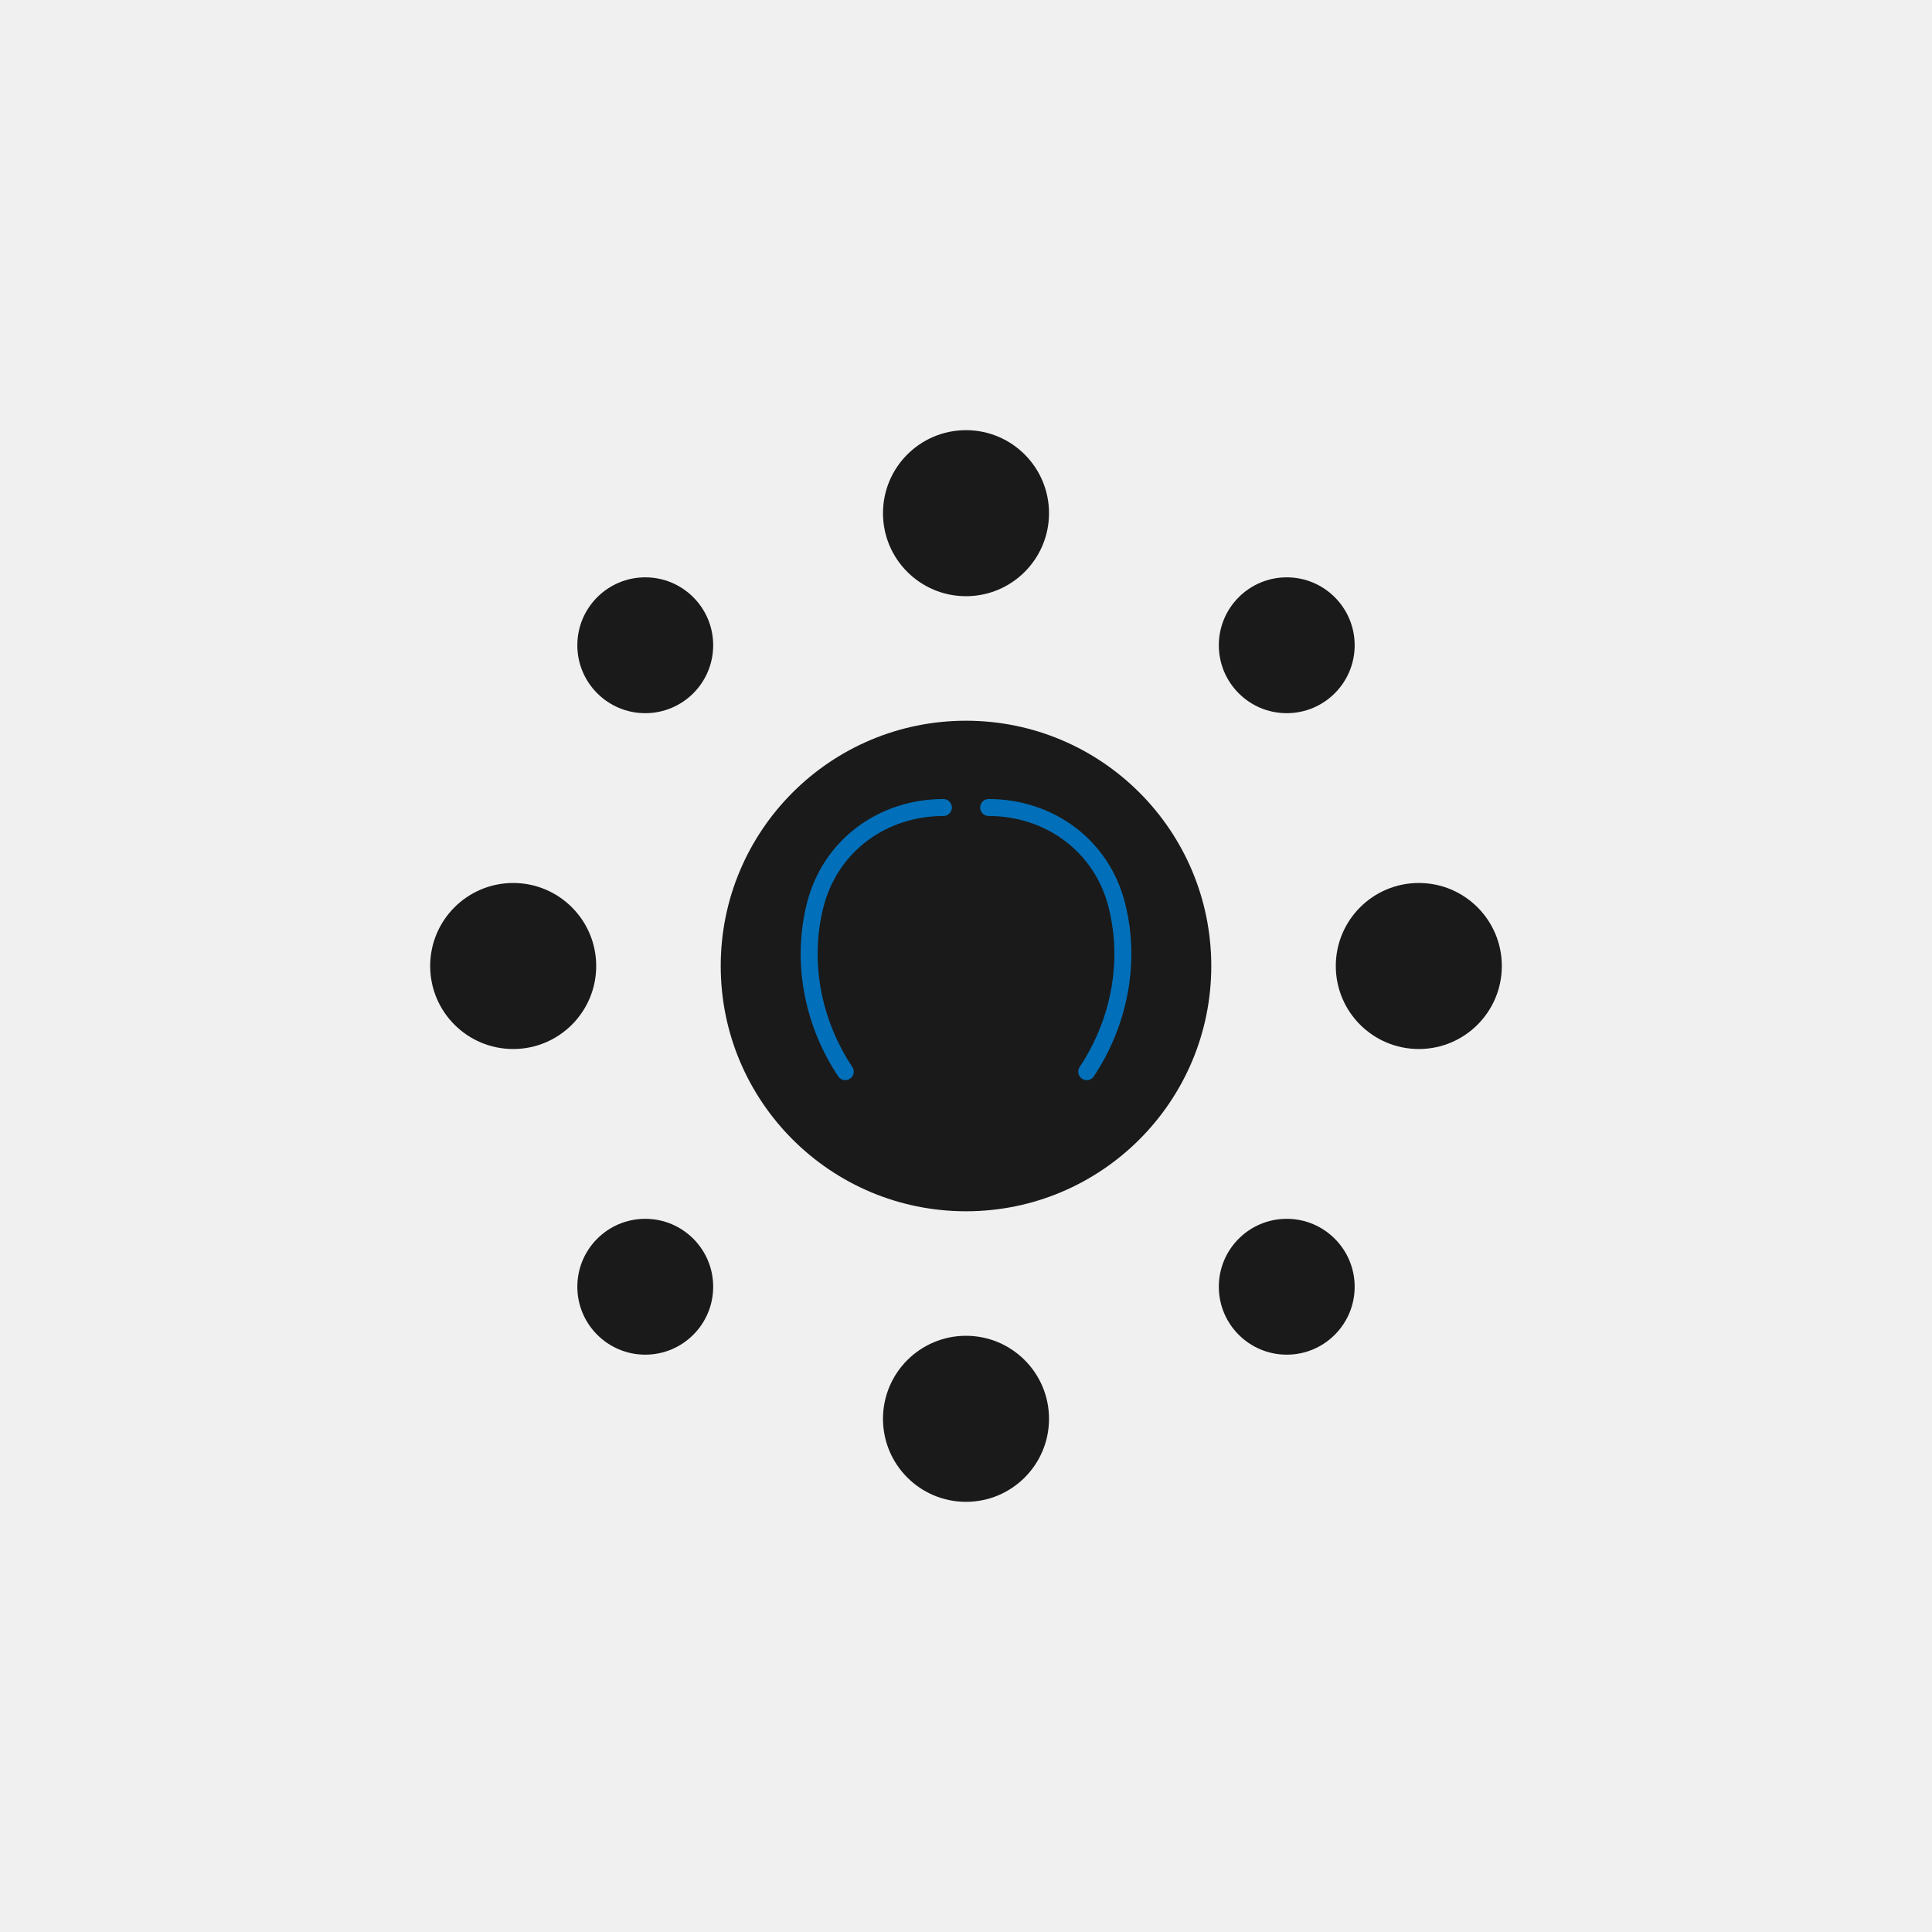
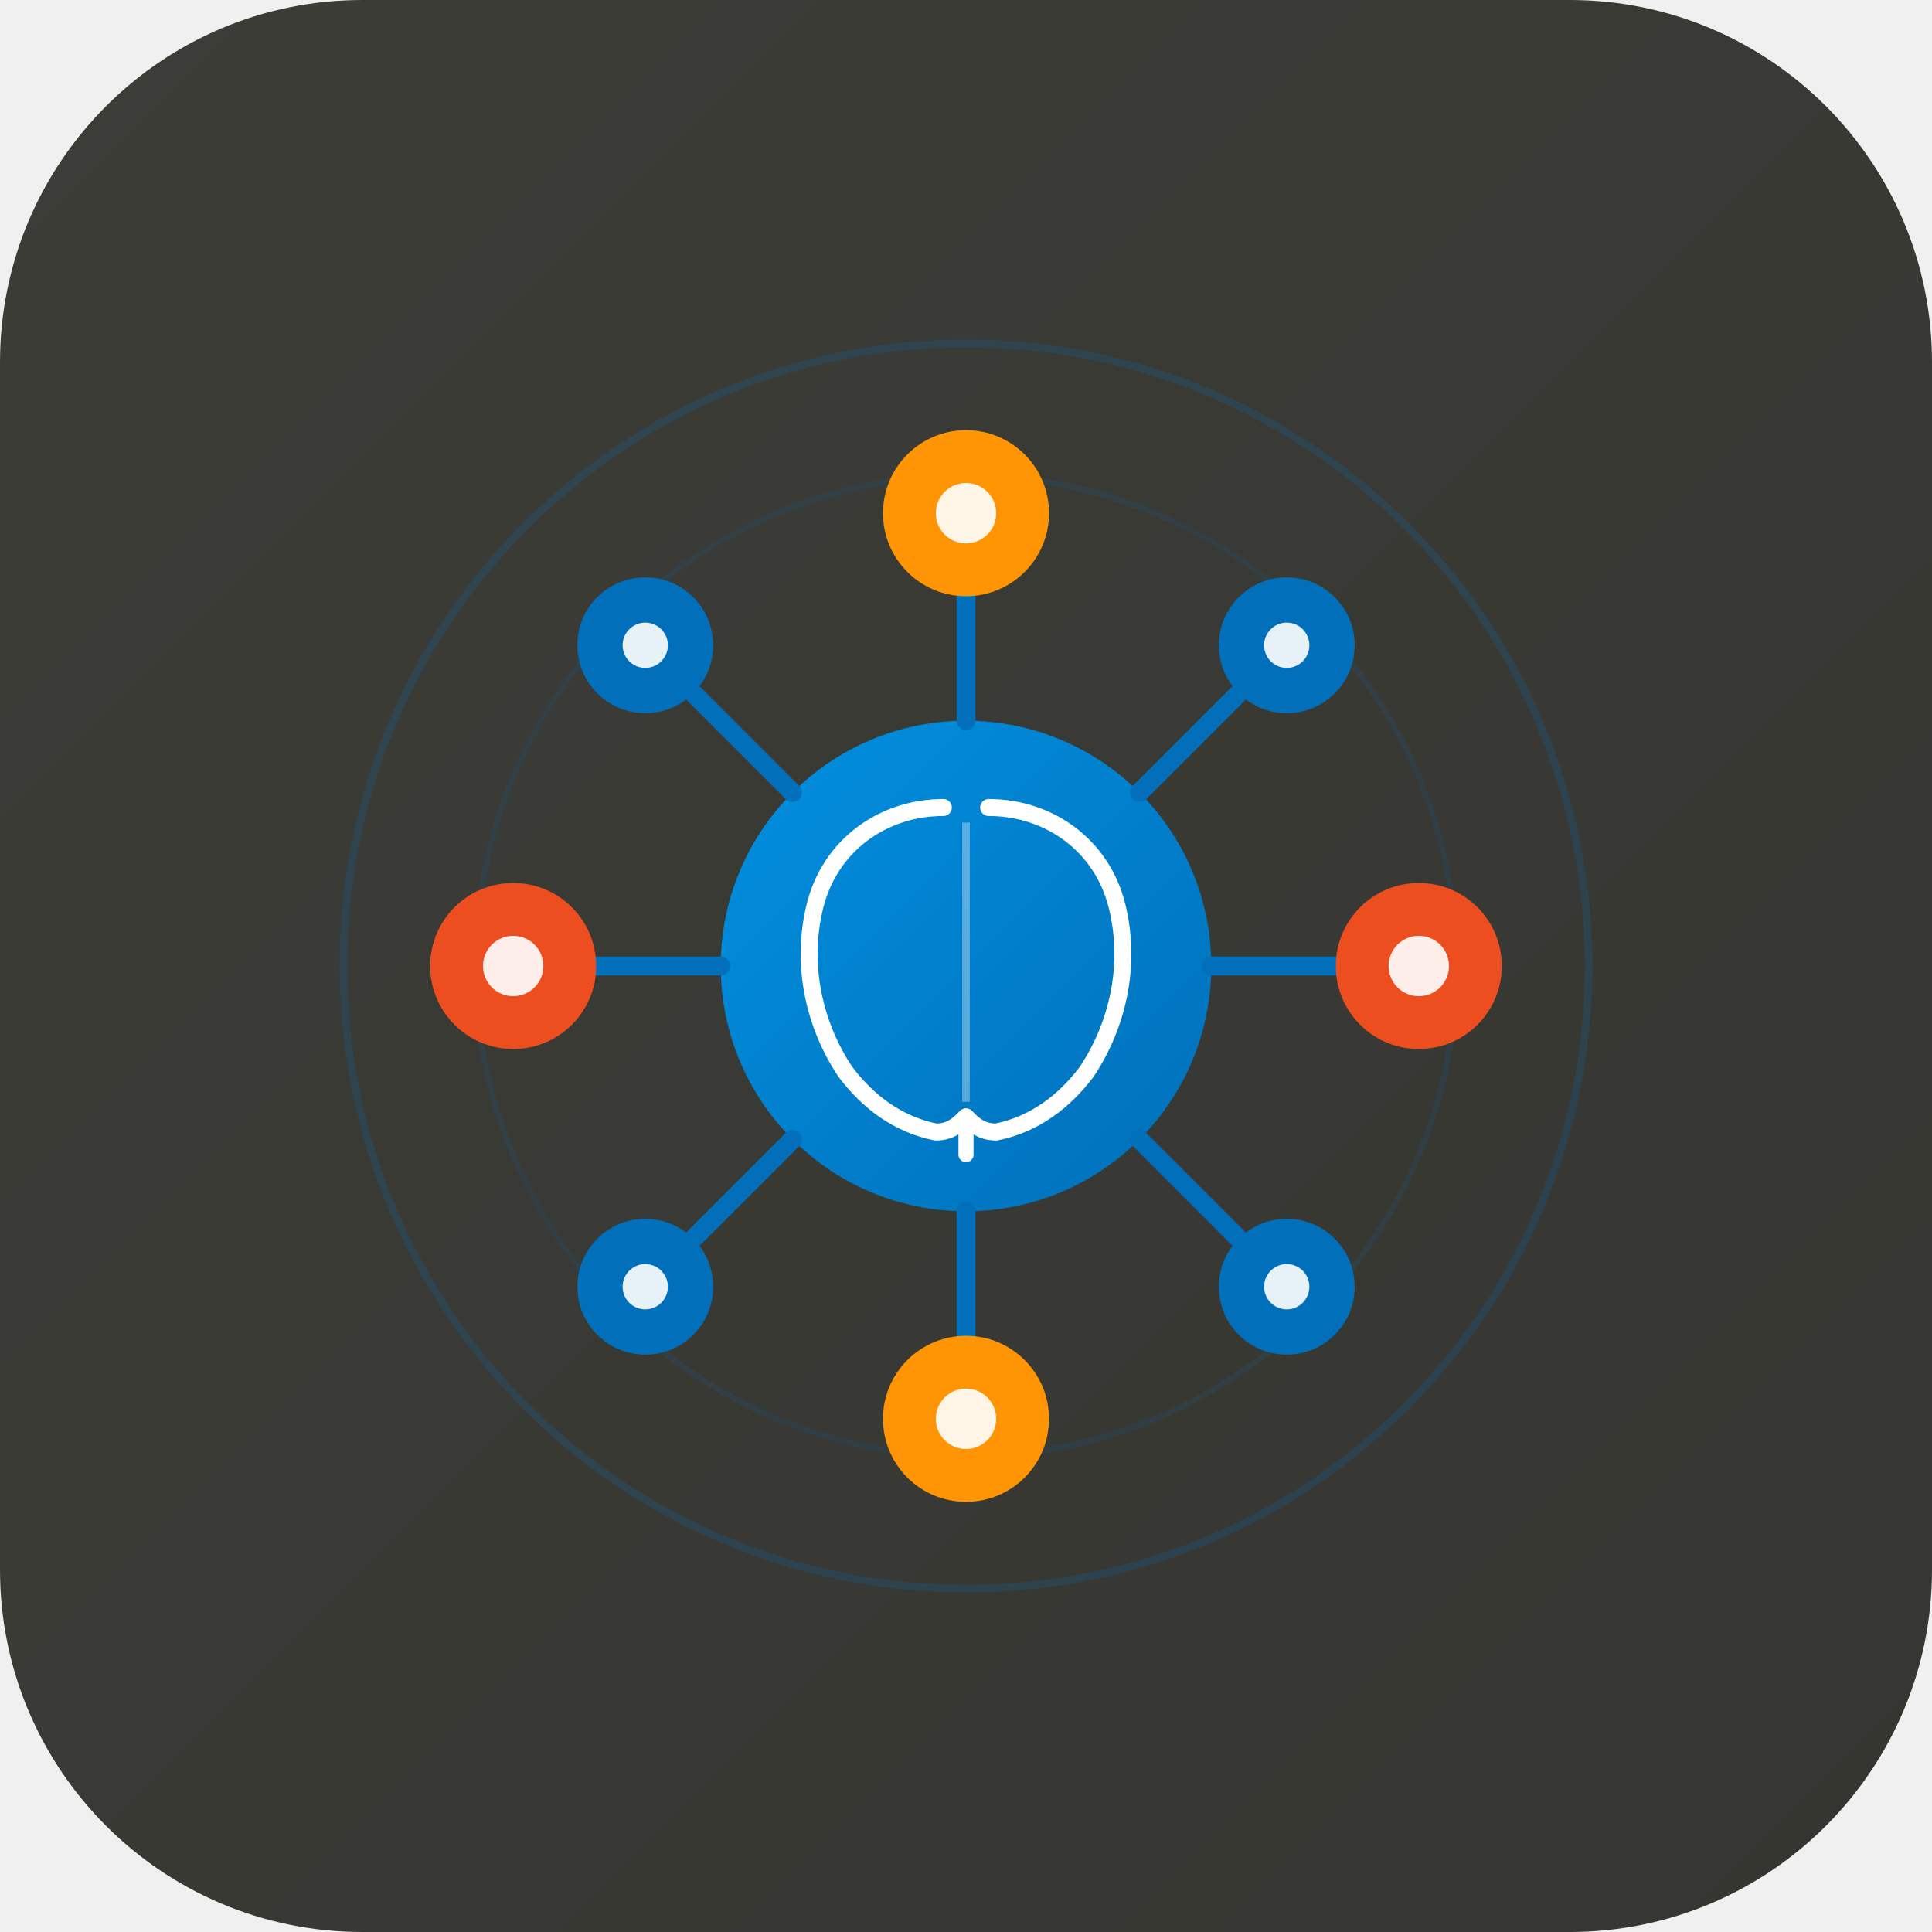
<svg xmlns="http://www.w3.org/2000/svg" width="512" height="512" viewBox="0 0 512 512" fill="none">
-   <g transform="translate(256, 256)">
-     <circle cx="0" cy="0" r="65" fill="#1a1a1a" />
+   <defs>
+     <linearGradient id="ll_marineGradient" x1="0%" y1="0%" x2="100%" y2="100%">
+       <stop offset="0%" style="stop-color:#0190e0" />
+       <stop offset="100%" style="stop-color:#016fb9" />
+     </linearGradient>
+     <linearGradient id="ll_bgGradient" x1="0%" y1="0%" x2="100%" y2="100%">
+       <stop offset="0%" style="stop-color:#3d3d38" />
+       <stop offset="100%" style="stop-color:#353531" />
+     </linearGradient>
+   </defs>
+   <rect width="512" height="512" rx="96" fill="url(#ll_bgGradient)" />
+   <g transform="translate(256.0, 256.0)">
+     <circle cx="0" cy="0" r="165" fill="none" stroke="#016fb9" stroke-width="2" opacity="0.2" />
+     <circle cx="0" cy="0" r="130" fill="none" stroke="#016fb9" stroke-width="1.5" opacity="0.12" />
+     <circle cx="0" cy="0" r="65" fill="url(#ll_marineGradient)" />
    <g>
-       <path d="M-6 -42 C-22 -42 -36 -32 -40 -16 C-44 0 -40 16 -32 28" fill="none" stroke="#016fb9" stroke-width="4.5" stroke-linecap="round" />
-       <path d="M6 -42 C22 -42 36 -32 40 -16 C44 0 40 16 32 28" fill="none" stroke="#016fb9" stroke-width="4.5" stroke-linecap="round" />
+       <path d="M-6 -42 C-22 -42 -36 -32 -40 -16 C-44 0 -40 16 -32 28 C-26 36 -18 42 -8 44 C-4 44 -2 42 0 40" fill="none" stroke="#ffffff" stroke-width="4.5" stroke-linecap="round" stroke-linejoin="round" />
+       <path d="M6 -42 C22 -42 36 -32 40 -16 C44 0 40 16 32 28 C26 36 18 42 8 44 C4 44 2 42 0 40" fill="none" stroke="#ffffff" stroke-width="4.5" stroke-linecap="round" stroke-linejoin="round" />
+       <path d="M0 40 L0 50" stroke="#ffffff" stroke-width="4" stroke-linecap="round" />
+       <line x1="0" y1="-38" x2="0" y2="36" stroke="#ffffff" stroke-width="2" opacity="0.35" />
    </g>
-     <circle cx="0" cy="-120" r="22" fill="#1a1a1a" />
-     <circle cx="85" cy="-85" r="18" fill="#1a1a1a" />
-     <circle cx="120" cy="0" r="22" fill="#1a1a1a" />
-     <circle cx="85" cy="85" r="18" fill="#1a1a1a" />
-     <circle cx="0" cy="120" r="22" fill="#1a1a1a" />
-     <circle cx="-85" cy="85" r="18" fill="#1a1a1a" />
-     <circle cx="-120" cy="0" r="22" fill="#1a1a1a" />
-     <circle cx="-85" cy="-85" r="18" fill="#1a1a1a" />
+     <line x1="0" y1="-65" x2="0" y2="-100" stroke="#016fb9" stroke-width="5" stroke-linecap="round" />
+     <circle cx="0" cy="-120" r="22" fill="#ff9505" />
+     <circle cx="0" cy="-120" r="8" fill="#ffffff" opacity="0.9" />
+     <line x1="46" y1="-46" x2="72" y2="-72" stroke="#016fb9" stroke-width="5" stroke-linecap="round" />
+     <circle cx="85" cy="-85" r="18" fill="#016fb9" />
+     <circle cx="85" cy="-85" r="6" fill="#ffffff" opacity="0.9" />
+     <line x1="65" y1="0" x2="100" y2="0" stroke="#016fb9" stroke-width="5" stroke-linecap="round" />
+     <circle cx="120" cy="0" r="22" fill="#ec4e20" />
+     <circle cx="120" cy="0" r="8" fill="#ffffff" opacity="0.9" />
+     <line x1="46" y1="46" x2="72" y2="72" stroke="#016fb9" stroke-width="5" stroke-linecap="round" />
+     <circle cx="85" cy="85" r="18" fill="#016fb9" />
+     <circle cx="85" cy="85" r="6" fill="#ffffff" opacity="0.9" />
+     <line x1="0" y1="65" x2="0" y2="100" stroke="#016fb9" stroke-width="5" stroke-linecap="round" />
+     <circle cx="0" cy="120" r="22" fill="#ff9505" />
+     <circle cx="0" cy="120" r="8" fill="#ffffff" opacity="0.9" />
+     <line x1="-46" y1="46" x2="-72" y2="72" stroke="#016fb9" stroke-width="5" stroke-linecap="round" />
+     <circle cx="-85" cy="85" r="18" fill="#016fb9" />
+     <circle cx="-85" cy="85" r="6" fill="#ffffff" opacity="0.9" />
+     <line x1="-65" y1="0" x2="-100" y2="0" stroke="#016fb9" stroke-width="5" stroke-linecap="round" />
+     <circle cx="-120" cy="0" r="22" fill="#ec4e20" />
+     <circle cx="-120" cy="0" r="8" fill="#ffffff" opacity="0.9" />
+     <line x1="-46" y1="-46" x2="-72" y2="-72" stroke="#016fb9" stroke-width="5" stroke-linecap="round" />
+     <circle cx="-85" cy="-85" r="18" fill="#016fb9" />
+     <circle cx="-85" cy="-85" r="6" fill="#ffffff" opacity="0.9" />
  </g>
</svg>
